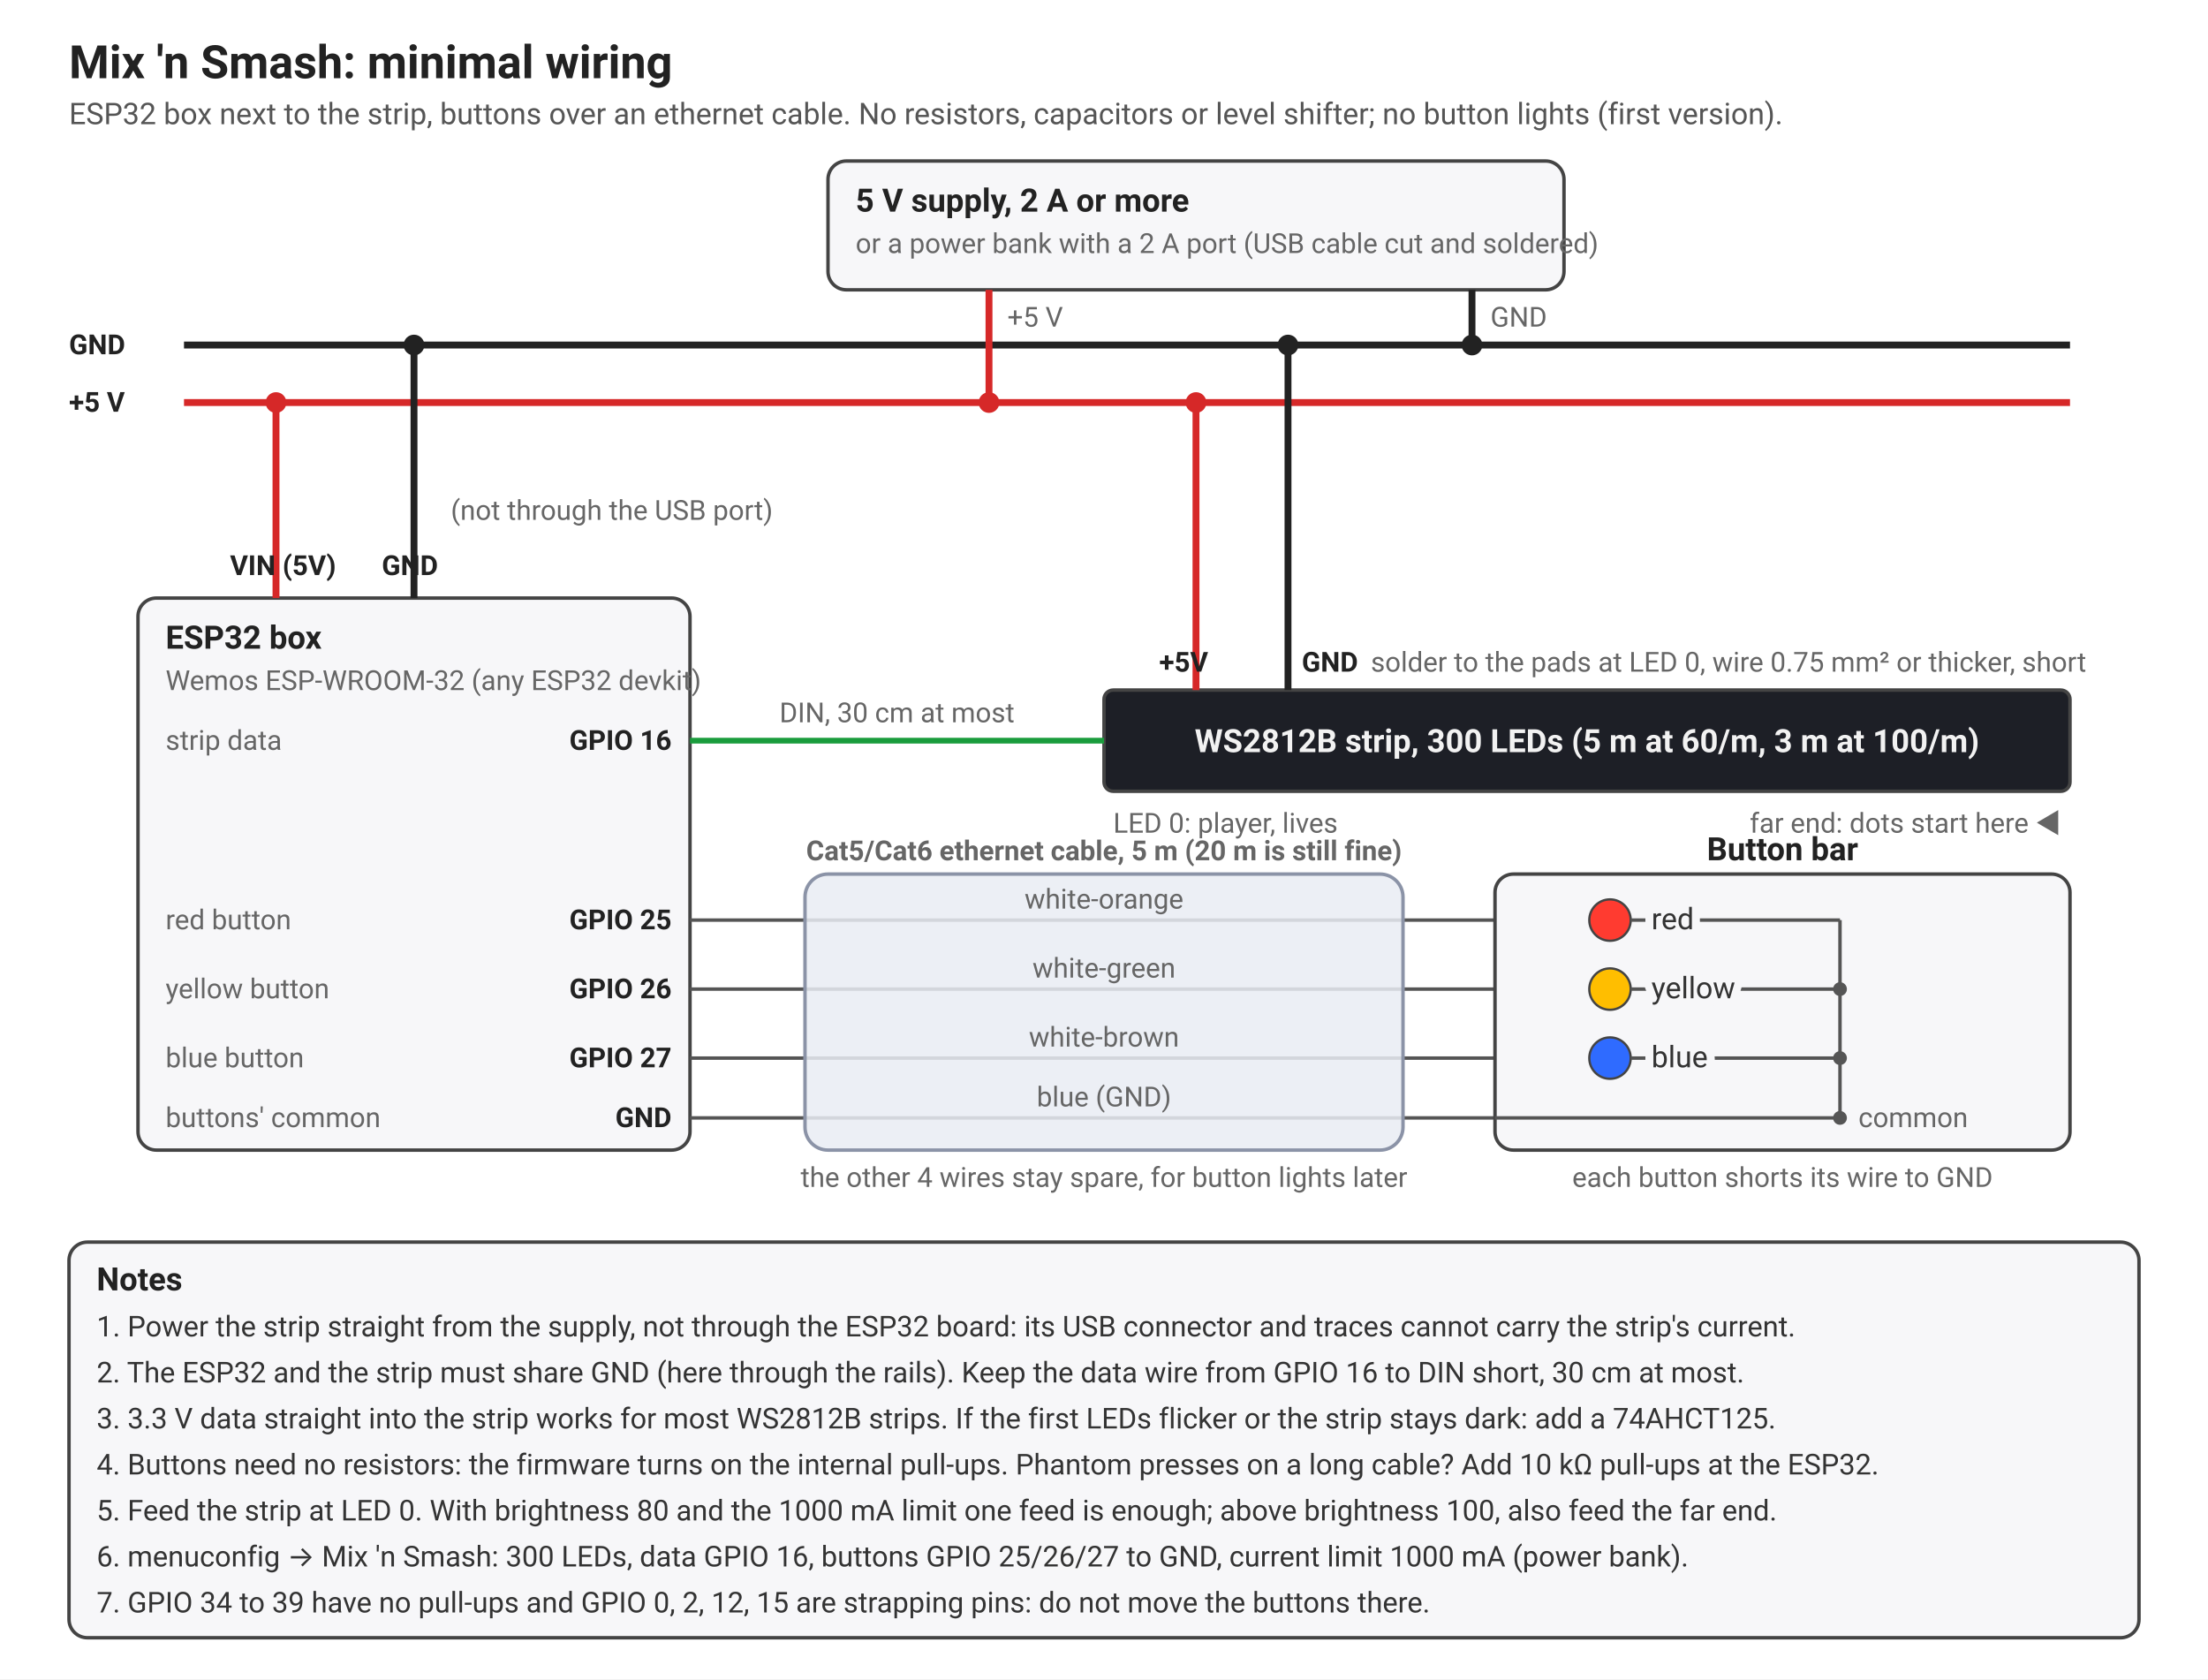
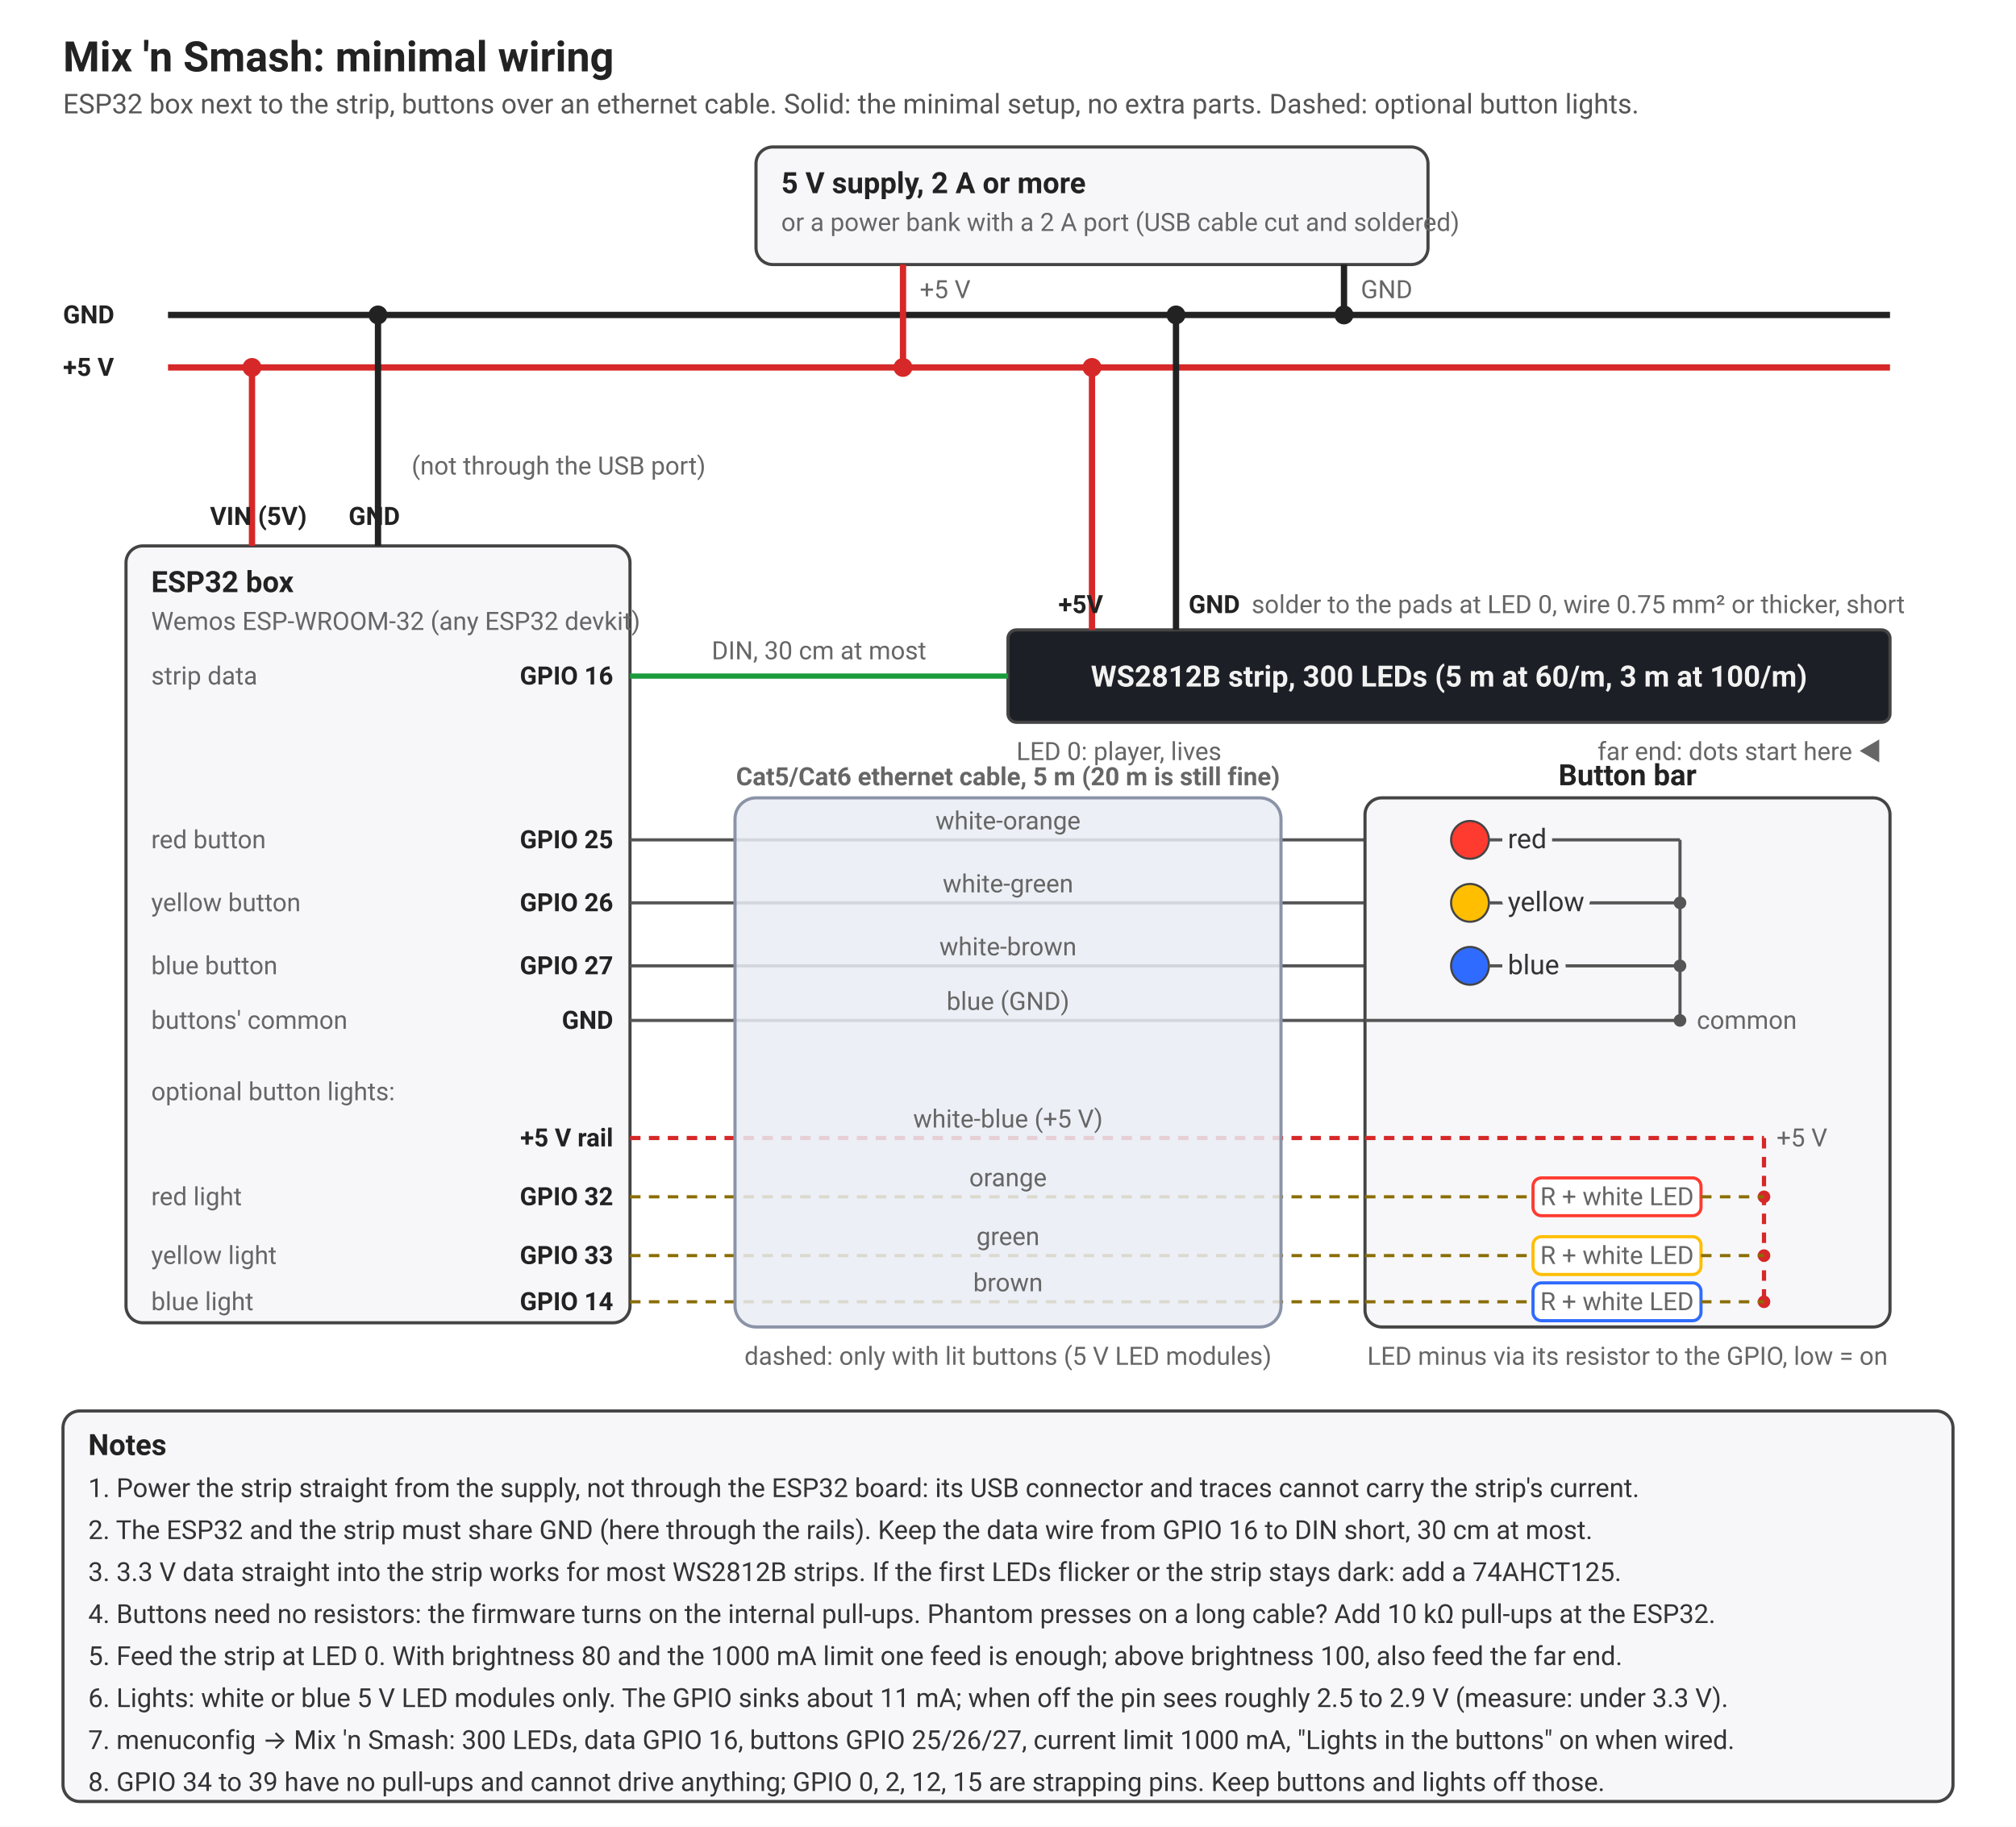
- <svg xmlns="http://www.w3.org/2000/svg" width="960" height="730" viewBox="0 0 960 730" font-family="system-ui, -apple-system, Segoe UI, Roboto, sans-serif" font-size="13">
+ <svg xmlns="http://www.w3.org/2000/svg" width="960" height="870" viewBox="0 0 960 870" font-family="system-ui, -apple-system, Segoe UI, Roboto, sans-serif" font-size="13">
  <style>
    .box { fill: #f7f7f9; stroke: #444; stroke-width: 1.5; rx: 8; }
    .title { font-size: 20px; font-weight: 700; fill: #222; }
    .sub { font-size: 13px; fill: #555; }
    .h { font-size: 14px; font-weight: 700; fill: #222; }
    .t { fill: #333; }
    .m { fill: #666; font-size: 12px; }
    .pin { fill: #222; font-size: 12px; font-weight: 600; }
    .p5 { stroke: #d62828; stroke-width: 3; fill: none; }
    .gnd { stroke: #222; stroke-width: 3; fill: none; }
    .data { stroke: #1a9c3c; stroke-width: 2.5; fill: none; }
    .btn { stroke: #555; stroke-width: 1.5; fill: none; }
+     .opt { stroke: #8a6d00; stroke-width: 1.5; fill: none; stroke-dasharray: 5 4; }
+     .opt5 { stroke: #d62828; stroke-width: 2; fill: none; stroke-dasharray: 5 4; }
    .dot5 { fill: #d62828; }
    .dotg { fill: #222; }
    .note { fill: #333; font-size: 12.5px; }
+     .halo { paint-order: stroke; stroke: #f7f7f9; stroke-width: 7px; stroke-linejoin: round; }
  </style>
-   <rect width="960" height="730" fill="#ffffff" />
+   <rect width="960" height="870" fill="#ffffff" />
  <text x="30" y="34" class="title">Mix 'n Smash: minimal wiring</text>
-   <text x="30" y="54" class="sub">ESP32 box next to the strip, buttons over an ethernet cable. No resistors, capacitors or level shifter; no button lights (first version).</text>
+   <text x="30" y="54" class="sub">ESP32 box next to the strip, buttons over an ethernet cable. Solid: the minimal setup, no extra parts. Dashed: optional button lights.</text>
  <line x1="80" y1="150" x2="900" y2="150" class="gnd" />
  <line x1="80" y1="175" x2="900" y2="175" class="p5" />
  <text x="30" y="154" class="pin">GND</text>
  <text x="30" y="179" class="pin" fill="#d62828">+5 V</text>
  <rect x="360" y="70" width="320" height="56" class="box" />
  <text x="372" y="92" class="h">5 V supply, 2 A or more</text>
  <text x="372" y="110" class="m">or a power bank with a 2 A port (USB cable cut and soldered)</text>
  <line x1="430" y1="126" x2="430" y2="175" class="p5" />
  <line x1="640" y1="126" x2="640" y2="150" class="gnd" />
  <circle cx="430" cy="175" r="4.5" class="dot5" />
  <circle cx="640" cy="150" r="4.5" class="dotg" />
  <text x="438" y="142" class="m">+5 V</text>
  <text x="648" y="142" class="m">GND</text>
-   <rect x="60" y="260" width="240" height="240" class="box" />
+   <rect x="60" y="260" width="240" height="370" class="box" />
  <text x="72" y="282" class="h">ESP32 box</text>
  <text x="72" y="300" class="m">Wemos ESP-WROOM-32 (any ESP32 devkit)</text>
  <line x1="120" y1="260" x2="120" y2="175" class="p5" />
  <line x1="180" y1="260" x2="180" y2="150" class="gnd" />
  <circle cx="120" cy="175" r="4.5" class="dot5" />
  <circle cx="180" cy="150" r="4.5" class="dotg" />
  <text x="100" y="250" class="pin" fill="#d62828">VIN (5V)</text>
  <text x="166" y="250" class="pin">GND</text>
  <text x="196" y="226" class="m">(not through the USB port)</text>
  <text x="292" y="326" class="pin" text-anchor="end">GPIO 16</text>
+   <text x="72" y="326" class="m">strip data</text>
  <text x="292" y="404" class="pin" text-anchor="end">GPIO 25</text>
  <text x="292" y="434" class="pin" text-anchor="end">GPIO 26</text>
  <text x="292" y="464" class="pin" text-anchor="end">GPIO 27</text>
  <text x="292" y="490" class="pin" text-anchor="end">GND</text>
  <text x="72" y="404" class="m">red button</text>
  <text x="72" y="434" class="m">yellow button</text>
  <text x="72" y="464" class="m">blue button</text>
  <text x="72" y="490" class="m">buttons' common</text>
-   <text x="72" y="326" class="m">strip data</text>
+   <text x="72" y="524" class="m" fill="#8a6d00">optional button lights:</text>
+   <text x="292" y="546" class="pin" text-anchor="end" fill="#d62828">+5 V rail</text>
+   <text x="292" y="574" class="pin" text-anchor="end">GPIO 32</text>
+   <text x="292" y="602" class="pin" text-anchor="end">GPIO 33</text>
+   <text x="292" y="624" class="pin" text-anchor="end">GPIO 14</text>
+   <text x="72" y="574" class="m">red light</text>
+   <text x="72" y="602" class="m">yellow light</text>
+   <text x="72" y="624" class="m">blue light</text>
  <rect x="480" y="300" width="420" height="44" rx="4" fill="#1d1f26" stroke="#444" stroke-width="1.5" />
  <text x="690" y="327" fill="#f2f2f2" font-size="14" font-weight="700" text-anchor="middle">WS2812B strip, 300 LEDs (5 m at 60/m, 3 m at 100/m)</text>
  <text x="484" y="362" class="m">LED 0: player, lives</text>
  <text x="896" y="362" class="m" text-anchor="end">far end: dots start here ◀</text>
  <line x1="520" y1="300" x2="520" y2="175" class="p5" />
  <line x1="560" y1="300" x2="560" y2="150" class="gnd" />
  <circle cx="520" cy="175" r="4.5" class="dot5" />
  <circle cx="560" cy="150" r="4.5" class="dotg" />
  <text x="504" y="292" class="pin" fill="#d62828">+5V</text>
  <text x="566" y="292" class="pin">GND</text>
  <text x="596" y="292" class="m">solder to the pads at LED 0, wire 0.75 mm² or thicker, short</text>
  <line x1="300" y1="322" x2="480" y2="322" class="data" />
  <text x="390" y="314" class="m" text-anchor="middle">DIN, 30 cm at most</text>
  <line x1="300" y1="400" x2="650" y2="400" class="btn" />
  <line x1="300" y1="430" x2="650" y2="430" class="btn" />
  <line x1="300" y1="460" x2="650" y2="460" class="btn" />
  <line x1="300" y1="486" x2="650" y2="486" class="btn" />
+   <line x1="300" y1="542" x2="650" y2="542" class="opt5" />
+   <line x1="300" y1="570" x2="650" y2="570" class="opt" />
+   <line x1="300" y1="598" x2="650" y2="598" class="opt" />
+   <line x1="300" y1="620" x2="650" y2="620" class="opt" />
  <text x="480" y="374" class="m" text-anchor="middle" font-weight="700">Cat5/Cat6 ethernet cable, 5 m (20 m is still fine)</text>
-   <rect x="350" y="380" width="260" height="120" rx="10" fill="#e9ecf3" stroke="#8b93a7" stroke-width="1.5" fill-opacity="0.85" />
+   <rect x="350" y="380" width="260" height="252" rx="10" fill="#e9ecf3" stroke="#8b93a7" stroke-width="1.5" fill-opacity="0.85" />
  <text x="480" y="395" class="m" text-anchor="middle">white-orange</text>
  <text x="480" y="425" class="m" text-anchor="middle">white-green</text>
  <text x="480" y="455" class="m" text-anchor="middle">white-brown</text>
  <text x="480" y="481" class="m" text-anchor="middle">blue (GND)</text>
-   <text x="480" y="516" class="m" text-anchor="middle">the other 4 wires stay spare, for button lights later</text>
+   <text x="480" y="537" class="m" text-anchor="middle">white-blue (+5 V)</text>
+   <text x="480" y="565" class="m" text-anchor="middle">orange</text>
+   <text x="480" y="593" class="m" text-anchor="middle">green</text>
+   <text x="480" y="615" class="m" text-anchor="middle">brown</text>
+   <text x="480" y="650" class="m" text-anchor="middle">dashed: only with lit buttons (5 V LED modules)</text>
  <text x="775" y="374" class="h" text-anchor="middle">Button bar</text>
-   <rect x="650" y="380" width="250" height="120" class="box" />
+   <rect x="650" y="380" width="250" height="252" class="box" />
  <circle cx="700" cy="400" r="9" fill="#ff3b30" stroke="#444" />
  <circle cx="700" cy="430" r="9" fill="#ffbe00" stroke="#444" />
  <circle cx="700" cy="460" r="9" fill="#2f6bff" stroke="#444" />
  <line x1="709" y1="400" x2="800" y2="400" class="btn" />
  <line x1="709" y1="430" x2="800" y2="430" class="btn" />
  <line x1="709" y1="460" x2="800" y2="460" class="btn" />
  <line x1="800" y1="400" x2="800" y2="486" class="btn" />
  <line x1="650" y1="486" x2="800" y2="486" class="btn" />
  <circle cx="800" cy="430" r="3" fill="#555" />
  <circle cx="800" cy="460" r="3" fill="#555" />
  <circle cx="800" cy="486" r="3" fill="#555" />
-   <text x="718" y="404" class="t" paint-order="stroke" stroke="#f7f7f9" stroke-width="7" stroke-linejoin="round">red</text>
-   <text x="718" y="434" class="t" paint-order="stroke" stroke="#f7f7f9" stroke-width="7" stroke-linejoin="round">yellow</text>
-   <text x="718" y="464" class="t" paint-order="stroke" stroke="#f7f7f9" stroke-width="7" stroke-linejoin="round">blue</text>
+   <text x="718" y="404" class="t halo">red</text>
+   <text x="718" y="434" class="t halo">yellow</text>
+   <text x="718" y="464" class="t halo">blue</text>
  <text x="808" y="490" class="m">common</text>
-   <text x="775" y="516" class="m" text-anchor="middle">each button shorts its wire to GND</text>
-   <rect x="30" y="540" width="900" height="172" class="box" />
-   <text x="42" y="561" class="h">Notes</text>
-   <text x="42" y="581" class="note">1. Power the strip straight from the supply, not through the ESP32 board: its USB connector and traces cannot carry the strip's current.</text>
-   <text x="42" y="601" class="note">2. The ESP32 and the strip must share GND (here through the rails). Keep the data wire from GPIO 16 to DIN short, 30 cm at most.</text>
-   <text x="42" y="621" class="note">3. 3.3 V data straight into the strip works for most WS2812B strips. If the first LEDs flicker or the strip stays dark: add a 74AHCT125.</text>
-   <text x="42" y="641" class="note">4. Buttons need no resistors: the firmware turns on the internal pull-ups. Phantom presses on a long cable? Add 10 kΩ pull-ups at the ESP32.</text>
-   <text x="42" y="661" class="note">5. Feed the strip at LED 0. With brightness 80 and the 1000 mA limit one feed is enough; above brightness 100, also feed the far end.</text>
-   <text x="42" y="681" class="note">6. menuconfig → Mix 'n Smash: 300 LEDs, data GPIO 16, buttons GPIO 25/26/27 to GND, current limit 1000 mA (power bank).</text>
-   <text x="42" y="701" class="note">7. GPIO 34 to 39 have no pull-ups and GPIO 0, 2, 12, 15 are strapping pins: do not move the buttons there.</text>
+   <line x1="650" y1="542" x2="840" y2="542" class="opt5" />
+   <line x1="840" y1="542" x2="840" y2="620" class="opt5" />
+   <circle cx="840" cy="570" r="3" class="dot5" />
+   <circle cx="840" cy="598" r="3" class="dot5" />
+   <circle cx="840" cy="620" r="3" class="dot5" />
+   <line x1="650" y1="570" x2="730" y2="570" class="opt" />
+   <line x1="650" y1="598" x2="730" y2="598" class="opt" />
+   <line x1="650" y1="620" x2="730" y2="620" class="opt" />
+   <rect x="730" y="561" width="80" height="18" rx="4" fill="#fff" stroke="#ff3b30" stroke-width="1.5" />
+   <rect x="730" y="589" width="80" height="18" rx="4" fill="#fff" stroke="#ffbe00" stroke-width="1.5" />
+   <rect x="730" y="611" width="80" height="18" rx="4" fill="#fff" stroke="#2f6bff" stroke-width="1.5" />
+   <text x="770" y="574" class="m" text-anchor="middle">R + white LED</text>
+   <text x="770" y="602" class="m" text-anchor="middle">R + white LED</text>
+   <text x="770" y="624" class="m" text-anchor="middle">R + white LED</text>
+   <line x1="810" y1="570" x2="840" y2="570" class="opt" />
+   <line x1="810" y1="598" x2="840" y2="598" class="opt" />
+   <line x1="810" y1="620" x2="840" y2="620" class="opt" />
+   <text x="846" y="546" class="m" fill="#d62828">+5 V</text>
+   <text x="775" y="650" class="m" text-anchor="middle">LED minus via its resistor to the GPIO, low = on</text>
+   <rect x="30" y="672" width="900" height="186" class="box" />
+   <text x="42" y="693" class="h">Notes</text>
+   <text x="42" y="713" class="note">1. Power the strip straight from the supply, not through the ESP32 board: its USB connector and traces cannot carry the strip's current.</text>
+   <text x="42" y="733" class="note">2. The ESP32 and the strip must share GND (here through the rails). Keep the data wire from GPIO 16 to DIN short, 30 cm at most.</text>
+   <text x="42" y="753" class="note">3. 3.3 V data straight into the strip works for most WS2812B strips. If the first LEDs flicker or the strip stays dark: add a 74AHCT125.</text>
+   <text x="42" y="773" class="note">4. Buttons need no resistors: the firmware turns on the internal pull-ups. Phantom presses on a long cable? Add 10 kΩ pull-ups at the ESP32.</text>
+   <text x="42" y="793" class="note">5. Feed the strip at LED 0. With brightness 80 and the 1000 mA limit one feed is enough; above brightness 100, also feed the far end.</text>
+   <text x="42" y="813" class="note">6. Lights: white or blue 5 V LED modules only. The GPIO sinks about 11 mA; when off the pin sees roughly 2.5 to 2.9 V (measure: under 3.3 V).</text>
+   <text x="42" y="833" class="note">7. menuconfig → Mix 'n Smash: 300 LEDs, data GPIO 16, buttons GPIO 25/26/27, current limit 1000 mA, "Lights in the buttons" on when wired.</text>
+   <text x="42" y="853" class="note">8. GPIO 34 to 39 have no pull-ups and cannot drive anything; GPIO 0, 2, 12, 15 are strapping pins. Keep buttons and lights off those.</text>
</svg>
